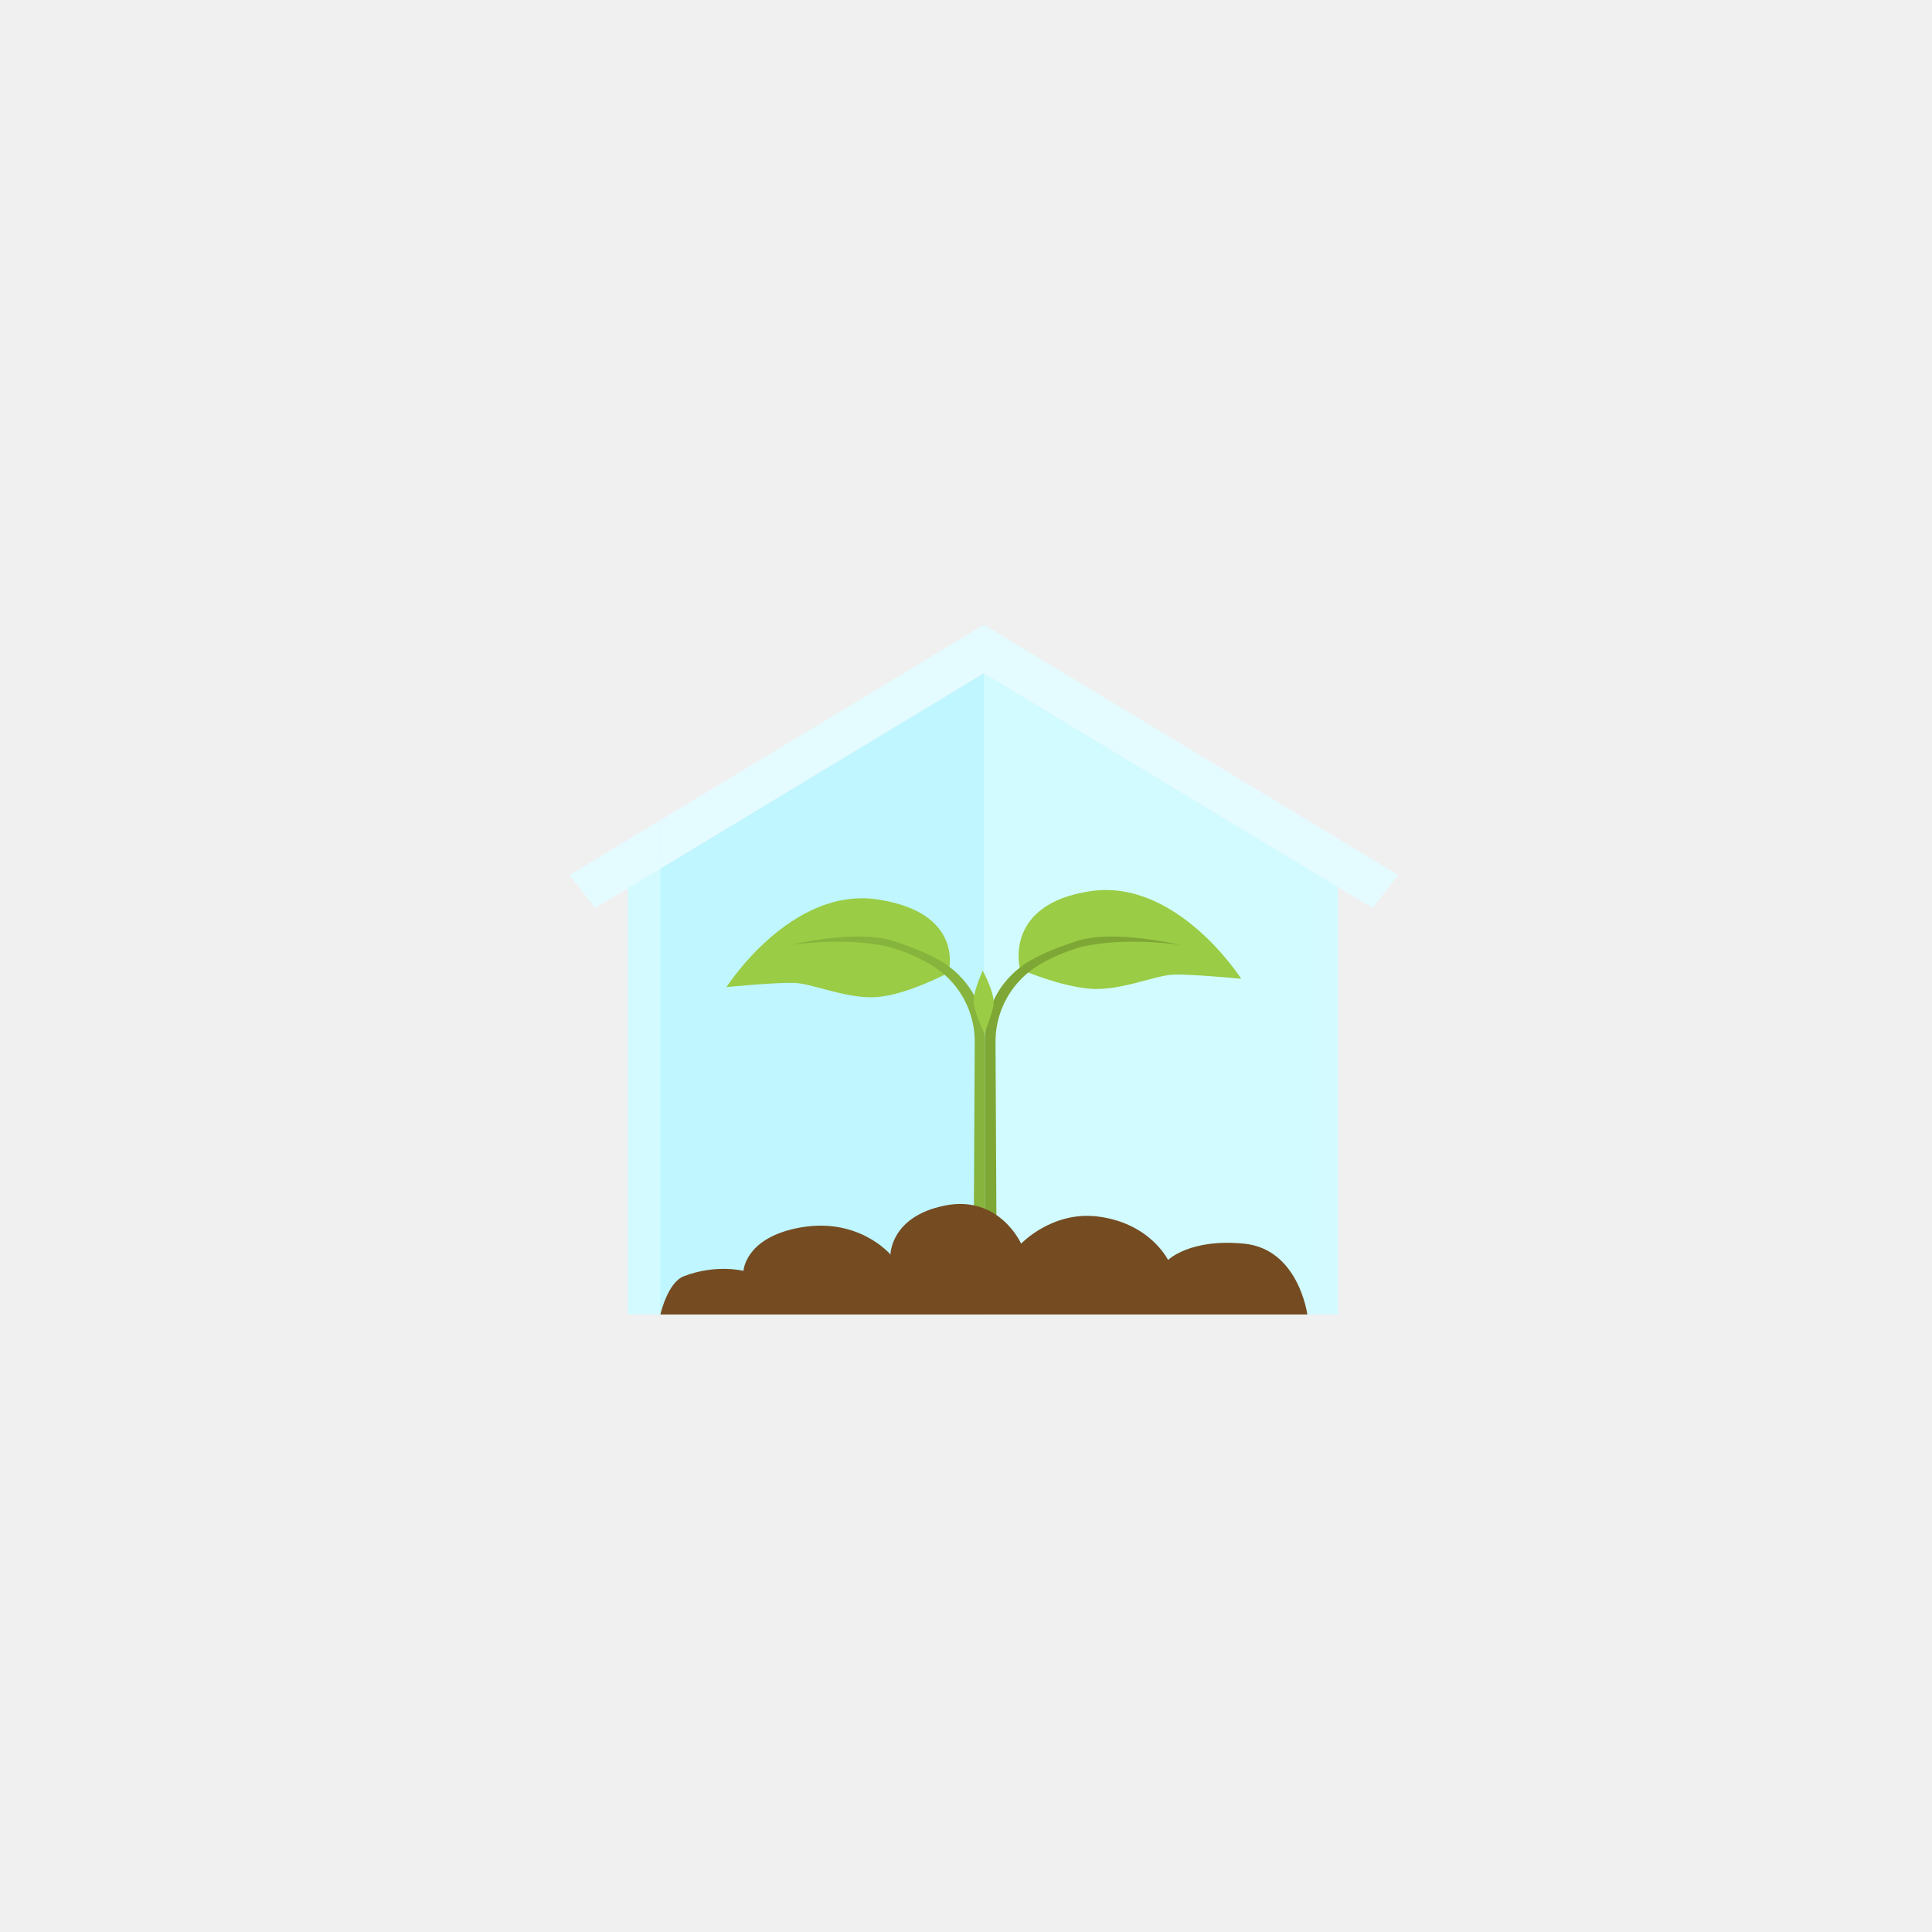
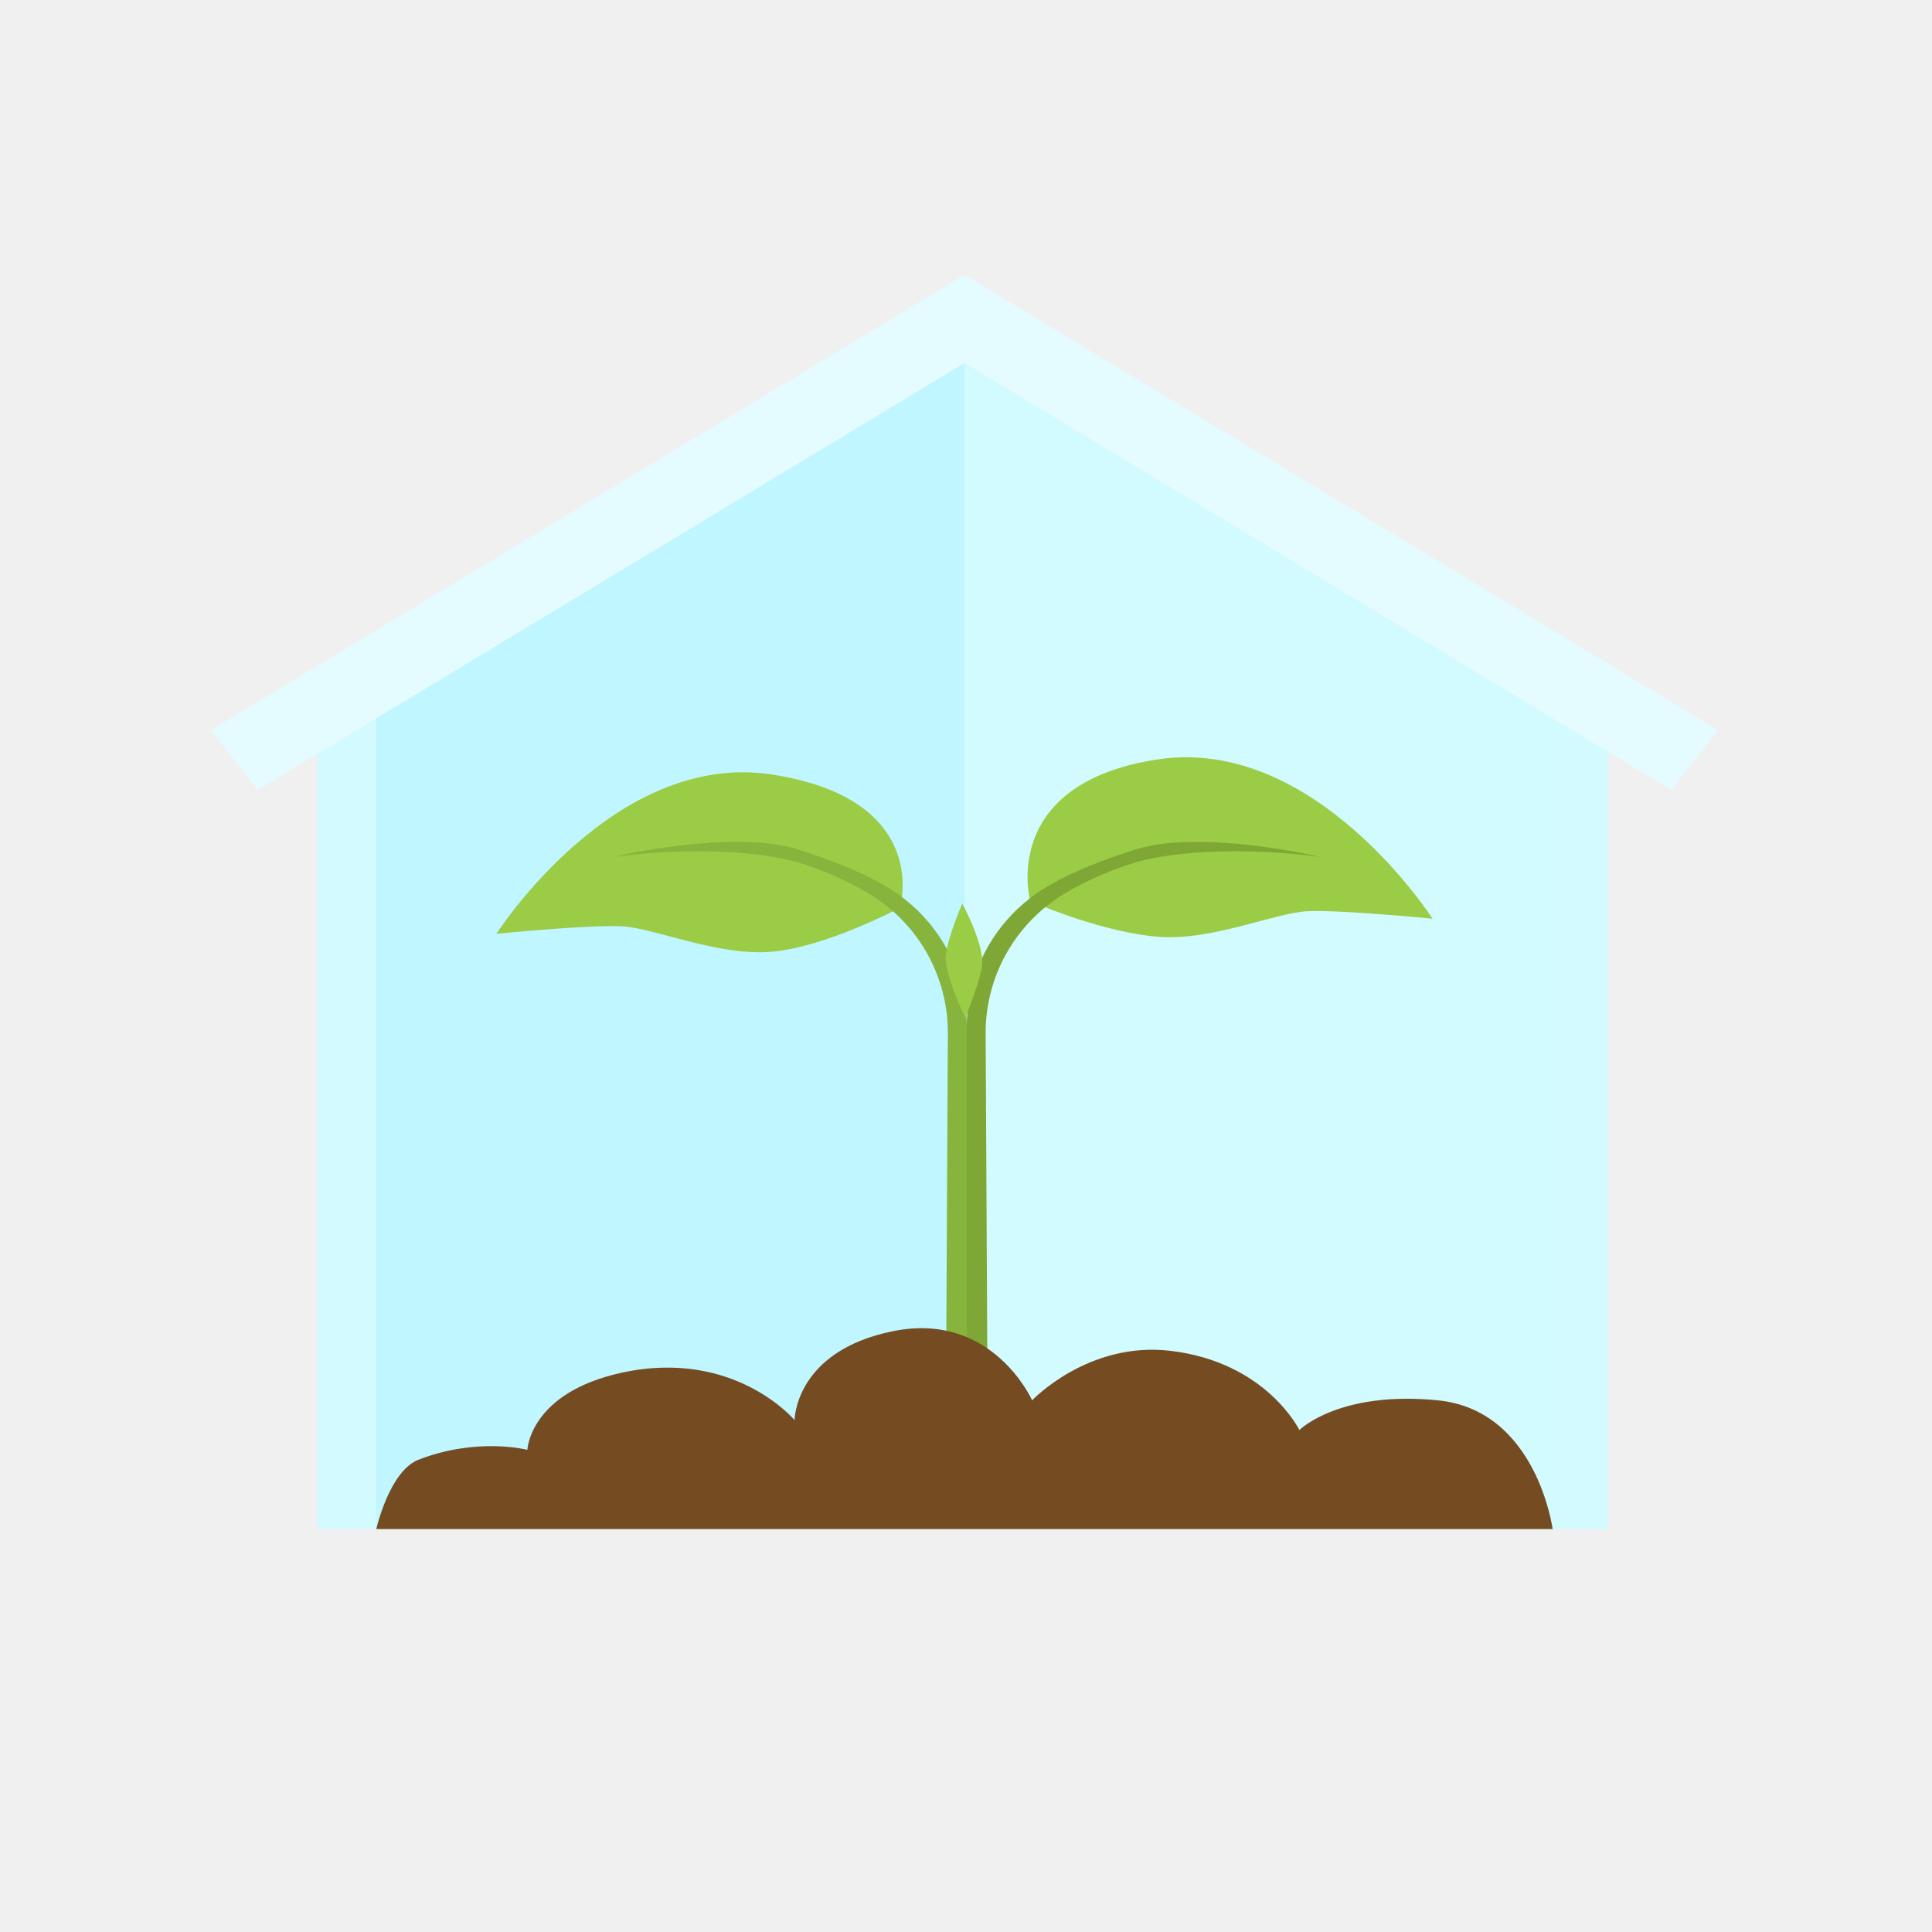
<svg xmlns="http://www.w3.org/2000/svg" version="1.1" x="0px" y="0px" viewBox="0 0 1122 1122" style="enable-background:new 0 0 1122 1122;" xml:space="preserve">
  <style type="text/css">
	.st0{display:none;}
	.st1{display:inline;}
	.st2{fill:#FFFFFF;}
	.st3{fill:#9DAA50;}
	.st4{fill:#616E7D;}
	.st5{fill:#754B21;}
	.st6{fill:#D3FBFF;}
	.st7{fill:#BFF6FF;}
	.st8{fill:#DD4B23;}
	.st9{fill:#F6F6F6;}
	.st10{fill:#F0F1F1;}
	.st11{fill:#C14320;}
	.st12{fill:#B8D6D3;}
	.st13{fill:#D4E6E3;}
	.st14{fill:#D1FBFF;}
	.st15{fill:#E4FBFF;}
	.st16{fill:#9ACC45;}
	.st17{fill:#86B43C;}
	.st18{fill:#7EA735;}
+ 	.st19{fill:#F4DA56;}
+ 	.st20{fill:#EDB931;}
+ 	.st21{fill:#F0C641;}
+ 	.st22{fill:#F7E587;}
</style>
  <g id="Bg" class="st0">
    <g class="st1">
      <g>
        <rect class="st2" width="1122" height="1122" />
      </g>
    </g>
  </g>
  <g id="Object" class="st0">
    <g class="st1">
      <path class="st3" d="M864.04,529.99c-47.12,0-86.55,32.86-96.66,76.89c-7.7-2.27-15.83-3.52-24.24-3.52    c-46.99,0-85.07,38.09-85.07,85.08c0,46.95,38.09,85.06,85.07,85.06h0.15h225.52v-0.01c36.62-0.29,66.19-30.06,66.19-66.73    c0-36.85-29.85-66.71-66.71-66.71c-1.9,0-3.77,0.1-5.64,0.26c0.39-3.64,0.65-7.33,0.65-11.08    C963.3,574.41,918.85,529.99,864.04,529.99z" />
      <path class="st4" d="M743.14,575.14c1.77,0,3.58,0.06,5.37,0.14c20.51-44.32,64.91-73.51,115.52-73.51    c65.32,0,119.32,49.37,126.63,112.75c4.18,0.99,8.17,2.5,12.15,4.07c4.26-16.57,6.8-33.83,6.8-51.73    c0-114.11-92.53-206.61-206.64-206.61c-20.48,0-40.22,3.01-58.86,8.55C719.45,261.78,623.7,181.96,509.23,181.96    c-133.15,0-241.06,107.94-241.06,241.07c0,9.11,0.53,18.09,1.53,26.95c-4.53-0.37-9.1-0.62-13.7-0.62    c-89.5,0-162.05,72.55-162.05,162.06c0,89.09,71.87,161.36,160.79,162.05v0.03h413.84c-23.66-20.78-38.72-51.17-38.72-85.06    C629.85,625.97,680.67,575.14,743.14,575.14z" />
      <path class="st3" d="M639.09,126.6l-2.79-0.4c-5.34,0-9.7,4.35-9.7,9.69v35.42c0,3.98,2.55,7.56,6.3,8.93    c56.23,20.14,101.37,63.46,123.95,118.85c1.47,3.58,4.91,5.88,8.75,5.88h36.1c3.11,0,6.05-1.53,7.87-4.06    c1.81-2.56,2.29-5.8,1.27-8.74C783.43,213.04,719.21,151.14,639.09,126.6z" />
      <path class="st4" d="M650.42,24.72l-2.1-0.2c-5.35,0-9.7,4.31-9.7,9.66v34.89c0,4.34,2.96,8.12,7.22,9.2    c103.13,25.68,185.02,105.25,213.77,207.72c1.13,4.09,4.88,6.96,9.11,6.96h34.99c3,0,5.78-1.39,7.62-3.76    c1.84-2.35,2.48-5.4,1.76-8.27C881.26,153.75,778.14,53.19,650.42,24.72z" />
    </g>
  </g>
  <g id="Layer_3">
    <g class="st0">
      <g class="st1">
        <g>
-           <circle class="st5" cx="626.82" cy="459.72" r="84.83" />
-         </g>
-         <g>
-           <circle class="st5" cx="518.58" cy="491.9" r="84.83" />
-         </g>
-         <g>
-           <path class="st5" d="M752.6,500.67c0,30.7-24.88,55.58-55.58,55.58c-30.7,0-55.58-24.88-55.58-55.58s24.88-55.58,55.58-55.58      C727.72,445.09,752.6,469.98,752.6,500.67z" />
-         </g>
-         <g>
-           <path class="st5" d="M477.63,497.75c0,30.7-24.88,55.58-55.58,55.58s-55.58-24.88-55.58-55.58c0-30.7,24.88-55.58,55.58-55.58      S477.63,467.05,477.63,497.75z" />
-         </g>
-         <g>
-           <rect x="369.4" y="500.67" class="st5" width="386.13" height="246.44" />
-         </g>
-       </g>
-       <g class="st1">
-         <g>
-           <g>
-             <path class="st6" d="M461.42,365.03c0,15.79,12.8,28.58,28.58,28.58v-88.92C490,304.69,461.42,349.24,461.42,365.03z" />
-           </g>
-           <g>
-             <path class="st7" d="M490,304.69v88.92c15.78,0,28.58-12.8,28.58-28.58C518.58,349.24,490,304.69,490,304.69z" />
-           </g>
-         </g>
-         <g>
-           <path class="st2" d="M486.29,370.32c0,4.68-3.79,8.47-8.47,8.47s-8.47-3.79-8.47-8.47c0-4.68,3.79-8.47,8.47-8.47      S486.29,365.64,486.29,370.32z" />
-         </g>
-       </g>
-       <g class="st1">
-         <g>
-           <g>
-             <path class="st6" d="M556.21,302.86c0,12.03,9.76,21.79,21.79,21.79v-67.79C578,256.86,556.21,290.82,556.21,302.86z" />
-           </g>
-           <g>
-             <path class="st7" d="M578,256.86v67.79c12.03,0,21.79-9.76,21.79-21.79C599.79,290.82,578,256.86,578,256.86z" />
-           </g>
-         </g>
-         <g>
-           <path class="st2" d="M575.18,306.89c0,3.57-2.89,6.46-6.46,6.46c-3.57,0-6.46-2.89-6.46-6.46c0-3.57,2.89-6.46,6.46-6.46      C572.28,300.44,575.18,303.33,575.18,306.89z" />
-         </g>
-       </g>
-       <g class="st1">
-         <g>
-           <g>
-             <path class="st6" d="M672.21,386.3c0,12.03,9.76,21.79,21.79,21.79v-67.79C694,340.29,672.21,374.26,672.21,386.3z" />
-           </g>
-           <g>
-             <path class="st7" d="M694,340.29v67.79c12.03,0,21.79-9.76,21.79-21.79C715.79,374.26,694,340.29,694,340.29z" />
-           </g>
-         </g>
-         <g>
-           <path class="st2" d="M691.18,390.33c0,3.57-2.89,6.46-6.46,6.46c-3.57,0-6.46-2.89-6.46-6.46c0-3.57,2.89-6.46,6.46-6.46      C688.28,383.87,691.18,386.77,691.18,390.33z" />
-         </g>
-       </g>
-       <g class="st1">
-         <g>
-           <g>
-             <path class="st6" d="M382.8,316.03c0,9.5,7.7,17.2,17.2,17.2v-53.5C400,279.73,382.8,306.54,382.8,316.03z" />
-           </g>
-           <g>
-             <path class="st7" d="M400,279.73v53.5c9.5,0,17.2-7.7,17.2-17.2C417.2,306.54,400,279.73,400,279.73z" />
-           </g>
-         </g>
-         <g>
-           <path class="st2" d="M397.77,319.22c0,2.81-2.28,5.09-5.09,5.09s-5.09-2.28-5.09-5.09c0-2.81,2.28-5.1,5.09-5.1      S397.77,316.4,397.77,319.22z" />
+           <circle class="st5" cx="658.6" cy="461.83" r="125.8" />
+         </g>
+         <g>
+           <circle class="st5" cx="498.1" cy="509.54" r="125.8" />
+         </g>
+         <g>
+           <path class="st5" d="M845.13,522.55c0,45.52-36.9,82.42-82.42,82.42c-45.52,0-82.42-36.9-82.42-82.42s36.9-82.42,82.42-82.42      C808.23,440.14,845.13,477.04,845.13,522.55z" />
+         </g>
+         <g>
+           <path class="st5" d="M437.37,518.22c0,45.52-36.9,82.42-82.42,82.42s-82.42-36.9-82.42-82.42c0-45.52,36.9-82.42,82.42-82.42      S437.37,472.7,437.37,518.22z" />
+         </g>
+         <g>
+           <rect x="276.87" y="522.55" class="st5" width="572.59" height="365.45" />
+         </g>
+       </g>
+       <g class="st1">
+         <g>
+           <g>
+             <path class="st6" d="M413.33,321.41c0,23.41,18.97,42.38,42.38,42.38V231.93C455.71,231.93,413.33,298,413.33,321.41z" />
+           </g>
+           <g>
+             <path class="st7" d="M455.71,231.93v131.86c23.41,0,42.38-18.97,42.38-42.38C498.1,298,455.71,231.93,455.71,231.93z" />
+           </g>
+         </g>
+         <g>
+           <path class="st2" d="M450.22,329.25c0,6.93-5.62,12.56-12.56,12.56c-6.94,0-12.56-5.62-12.56-12.56      c0-6.94,5.62-12.56,12.56-12.56C444.6,316.7,450.22,322.32,450.22,329.25z" />
+         </g>
+       </g>
+       <g class="st1">
+         <g>
+           <g>
+             <path class="st6" d="M553.9,229.22c0,17.85,14.47,32.31,32.31,32.31V161C586.21,161,553.9,211.37,553.9,229.22z" />
+           </g>
+           <g>
+             <path class="st7" d="M586.21,161v100.53c17.85,0,32.31-14.47,32.31-32.31C618.52,211.37,586.21,161,586.21,161z" />
+           </g>
+         </g>
+         <g>
+           <path class="st2" d="M582.02,235.2c0,5.29-4.29,9.57-9.57,9.57c-5.29,0-9.57-4.29-9.57-9.57c0-5.29,4.29-9.57,9.57-9.57      C577.73,225.63,582.02,229.91,582.02,235.2z" />
+         </g>
+       </g>
+       <g class="st1">
+         <g>
+           <g>
+             <path class="st6" d="M725.91,352.95c0,17.85,14.47,32.31,32.31,32.31V284.73C758.23,284.73,725.91,335.1,725.91,352.95z" />
+           </g>
+           <g>
+             <path class="st7" d="M758.23,284.73v100.53c17.85,0,32.31-14.47,32.31-32.31C790.54,335.1,758.23,284.73,758.23,284.73z" />
+           </g>
+         </g>
+         <g>
+           <path class="st2" d="M754.04,358.93c0,5.29-4.29,9.57-9.57,9.57s-9.57-4.29-9.57-9.57c0-5.29,4.29-9.57,9.57-9.57      S754.04,353.64,754.04,358.93z" />
+         </g>
+       </g>
+       <g class="st1">
+         <g>
+           <g>
+             <path class="st6" d="M296.75,248.75c0,14.08,11.42,25.5,25.5,25.5v-79.33C322.25,194.92,296.75,234.67,296.75,248.75z" />
+           </g>
+           <g>
+             <path class="st7" d="M322.25,194.92v79.33c14.08,0,25.5-11.42,25.5-25.5C347.75,234.67,322.25,194.92,322.25,194.92z" />
+           </g>
+         </g>
+         <g>
+           <path class="st2" d="M318.95,253.47c0,4.17-3.38,7.56-7.56,7.56c-4.17,0-7.56-3.38-7.56-7.56c0-4.17,3.38-7.56,7.56-7.56      C315.57,245.92,318.95,249.3,318.95,253.47z" />
        </g>
      </g>
    </g>
    <g class="st0">
      <g class="st1">
-         <rect x="614.52" y="351.49" class="st8" width="52.79" height="15.23" />
-       </g>
-       <g class="st1">
-         <rect x="614.52" y="394.64" class="st8" width="28.43" height="15.23" />
-       </g>
-       <g class="st1">
-         <rect x="614.52" y="437.79" class="st8" width="52.79" height="15.23" />
-       </g>
-       <g class="st1">
-         <rect x="614.52" y="480.94" class="st8" width="28.43" height="15.23" />
-       </g>
-       <g class="st1">
-         <rect x="614.52" y="524.08" class="st8" width="52.79" height="15.23" />
-       </g>
-       <g class="st1">
-         <rect x="614.52" y="567.23" class="st8" width="28.43" height="15.23" />
-       </g>
-       <g class="st1">
-         <rect x="614.52" y="610.38" class="st8" width="52.79" height="15.23" />
-       </g>
-       <g class="st1">
-         <g>
-           <g>
-             <path class="st9" d="M548.89,309.42v503.17c-0.06,0-0.06,0-0.06,0c-12,0-24.06-2.25-35.82-6.7       c-24.43-9.2-43.49-28.69-52.39-53.42c-15.78-43.98,0.79-91.13,38.68-114.46V363.51c0-29.85,22.23-54.09,49.52-54.09       C548.83,309.42,548.83,309.42,548.89,309.42z" />
-           </g>
-           <g>
-             <path class="st10" d="M643.07,718.29c0,51.96-42.21,94.24-94.18,94.3V309.42c27.23,0,49.4,24.24,49.4,54.09V638       C625.83,655.05,643.07,685.39,643.07,718.29z" />
-           </g>
-         </g>
-         <g>
-           <g>
-             <g>
-               <path class="st11" d="M606.78,718.26c0-22.71-13.39-43.46-34.12-52.85l-10.66-4.83v-11.7v-90.46        c0-9.61-6.01-17.72-13.13-17.77v235.63C580.81,776.24,606.78,750.23,606.78,718.26z" />
-             </g>
-           </g>
-           <g>
-             <g>
-               <path class="st8" d="M535.61,558.42v90.46v11.7l-10.66,4.83c-24.37,11.04-42.56,40.29-30.16,74.8        c5.36,14.92,16.39,26.19,31.05,31.72c7.63,2.88,15.36,4.34,22.97,4.34c0.02,0,0.04,0,0.07,0V540.65        c-0.02,0-0.04-0.01-0.07-0.01C541.66,540.64,535.61,548.78,535.61,558.42z" />
-             </g>
-           </g>
-           <g>
-             <g>
-               <path class="st12" d="M643.07,718.29c0,51.96-42.21,94.24-94.18,94.3v-18.15h0.18c0.55,0,1.04-0.06,1.58-0.12        c2.44-0.06,4.81-0.18,7.19-0.49c0.97-0.12,1.95-0.24,2.86-0.43c1.95-0.3,3.84-0.67,5.67-1.1c1.03-0.24,2.01-0.49,2.98-0.79        c1.89-0.49,3.66-1.1,5.48-1.77c0.85-0.3,1.71-0.55,2.56-0.91c2.31-0.91,4.51-1.95,6.7-3.11c0.3-0.12,0.61-0.24,0.85-0.43        c2.44-1.34,4.75-2.74,7.01-4.33c0.73-0.49,1.4-1.04,2.07-1.52c1.52-1.16,3.05-2.31,4.51-3.59l2.19-2.01        c1.34-1.22,2.62-2.5,3.84-3.84c0.67-0.73,1.34-1.46,1.95-2.19c1.34-1.52,2.56-3.11,3.78-4.75c0.43-0.61,0.91-1.16,1.34-1.77        c1.52-2.25,2.98-4.63,4.26-7.07c0.3-0.55,0.55-1.16,0.85-1.7c0.97-1.95,1.83-3.84,2.68-5.85c0.37-0.91,0.67-1.83,0.97-2.74        c0.61-1.77,1.22-3.53,1.71-5.36c0.3-1.04,0.55-2.01,0.79-2.99c0.43-1.95,0.79-3.9,1.1-5.85c0.12-0.91,0.3-1.77,0.37-2.68        c0.37-2.92,0.55-5.85,0.55-8.77c0-30.95-18.4-57.44-44.77-69.38V363.51c0-5-0.85-9.75-2.44-14.01        c-4.75-12.91-15.9-21.93-28.81-21.93v-18.15c27.23,0,49.4,24.24,49.4,54.09V638C625.83,655.05,643.07,685.39,643.07,718.29z" />
-             </g>
-           </g>
-           <g>
-             <g>
-               <path class="st13" d="M477.68,746.37c7.13,19.74,22.11,35.15,41.73,42.52c3.05,1.16,6.09,2.07,9.14,2.86        c0.85,0.24,1.71,0.43,2.62,0.61c2.25,0.49,4.57,0.91,6.82,1.22c0.79,0.12,1.58,0.24,2.38,0.37c2.86,0.3,5.67,0.49,8.47,0.49        c0,0,0,0,0.06,0v18.15c-0.06,0-0.06,0-0.06,0c-12,0-24.06-2.25-35.82-6.7c-24.43-9.2-43.49-28.69-52.39-53.42        c-15.78-43.98,0.79-91.13,38.68-114.46V363.51c0-29.85,22.23-54.09,49.52-54.09c0,0,0,0,0.06,0v18.15c-0.06,0-0.06,0-0.06,0        c-13.04,0-24.12,9.02-28.93,21.93c-1.58,4.26-2.44,9.02-2.44,14.01V648.9C483.35,664.31,462.58,704.21,477.68,746.37z" />
+         <rect x="638.12" y="225.62" class="st8" width="76.07" height="21.94" />
+       </g>
+       <g class="st1">
+         <rect x="638.12" y="287.79" class="st8" width="40.96" height="21.94" />
+       </g>
+       <g class="st1">
+         <rect x="638.12" y="349.97" class="st8" width="76.07" height="21.94" />
+       </g>
+       <g class="st1">
+         <rect x="638.12" y="412.14" class="st8" width="40.96" height="21.94" />
+       </g>
+       <g class="st1">
+         <rect x="638.12" y="474.31" class="st8" width="76.07" height="21.94" />
+       </g>
+       <g class="st1">
+         <rect x="638.12" y="536.48" class="st8" width="40.96" height="21.94" />
+       </g>
+       <g class="st1">
+         <rect x="638.12" y="598.65" class="st8" width="76.07" height="21.94" />
+       </g>
+       <g class="st1">
+         <g>
+           <g>
+             <path class="st9" d="M543.56,165v725c-0.09,0-0.09,0-0.09,0c-17.29,0-34.67-3.25-51.61-9.66       c-35.2-13.25-62.67-41.34-75.48-76.98c-22.73-63.37,1.14-131.31,55.73-164.92v-395.5c0-43.01,32.04-77.94,71.36-77.94       C543.47,165,543.47,165,543.56,165z" />
+           </g>
+           <g>
+             <path class="st10" d="M679.25,754.13c0,74.87-60.83,135.78-135.7,135.87V165c39.23,0,71.18,34.93,71.18,77.94v395.5       C654.41,663.02,679.25,706.73,679.25,754.13z" />
+           </g>
+         </g>
+         <g>
+           <g>
+             <g>
+               <path class="st11" d="M626.97,754.09c0-32.73-19.3-62.62-49.16-76.15l-15.36-6.96v-16.86V523.78        c0-13.84-8.66-25.54-18.92-25.61v339.51C589.55,837.63,626.97,800.16,626.97,754.09z" />
+             </g>
+           </g>
+           <g>
+             <g>
+               <path class="st8" d="M524.42,523.78v130.34v16.86l-15.36,6.96c-35.11,15.91-61.32,58.05-43.46,107.78        c7.72,21.5,23.61,37.73,44.74,45.71c11,4.15,22.13,6.25,33.1,6.25c0.03,0,0.06-0.01,0.09-0.01V498.17        c-0.03,0-0.06-0.01-0.09-0.01C533.13,498.16,524.42,509.89,524.42,523.78z" />
+             </g>
+           </g>
+           <g>
+             <g>
+               <path class="st12" d="M679.25,754.13c0,74.87-60.83,135.78-135.7,135.87v-26.16h0.26c0.79,0,1.49-0.09,2.28-0.18        c3.51-0.09,6.93-0.26,10.36-0.7c1.4-0.17,2.81-0.35,4.13-0.61c2.81-0.44,5.53-0.97,8.16-1.58c1.49-0.35,2.9-0.7,4.3-1.14        c2.72-0.7,5.27-1.58,7.9-2.54c1.23-0.44,2.46-0.79,3.69-1.32c3.34-1.32,6.5-2.81,9.66-4.48c0.44-0.18,0.88-0.35,1.23-0.61        c3.51-1.93,6.85-3.95,10.09-6.23c1.05-0.7,2.02-1.49,2.98-2.19c2.19-1.67,4.39-3.34,6.5-5.18l3.16-2.9        c1.93-1.76,3.77-3.6,5.53-5.53c0.97-1.05,1.93-2.11,2.81-3.16c1.93-2.19,3.69-4.48,5.44-6.85c0.61-0.88,1.32-1.67,1.93-2.55        c2.19-3.25,4.3-6.67,6.14-10.18c0.44-0.79,0.79-1.67,1.23-2.46c1.4-2.81,2.63-5.53,3.86-8.43c0.53-1.32,0.97-2.63,1.4-3.95        c0.88-2.54,1.76-5.09,2.46-7.72c0.44-1.49,0.79-2.9,1.14-4.3c0.61-2.81,1.14-5.62,1.58-8.43c0.18-1.32,0.44-2.54,0.53-3.86        c0.53-4.21,0.79-8.43,0.79-12.64c0-44.59-26.51-82.77-64.51-99.97V242.94c0-7.2-1.23-14.04-3.51-20.19        c-6.85-18.61-22.91-31.6-41.52-31.6V165c39.23,0,71.18,34.93,71.18,77.94v395.5C654.41,663.02,679.25,706.73,679.25,754.13z" />
+             </g>
+           </g>
+           <g>
+             <g>
+               <path class="st13" d="M440.95,794.59c10.27,28.44,31.86,50.64,60.12,61.26c4.39,1.67,8.78,2.98,13.17,4.13        c1.23,0.35,2.46,0.61,3.77,0.88c3.25,0.7,6.58,1.32,9.83,1.76c1.14,0.18,2.28,0.35,3.42,0.53c4.13,0.44,8.16,0.7,12.2,0.7        c0,0,0,0,0.09,0V890c-0.09,0-0.09,0-0.09,0c-17.29,0-34.67-3.25-51.61-9.66c-35.2-13.25-62.67-41.34-75.48-76.98        c-22.73-63.37,1.14-131.31,55.73-164.92v-395.5c0-43.01,32.04-77.94,71.36-77.94c0,0,0,0,0.09,0v26.16c-0.09,0-0.09,0-0.09,0        c-18.78,0-34.76,12.99-41.69,31.6c-2.28,6.14-3.51,12.99-3.51,20.19v411.21C449.11,676.36,419.18,733.85,440.95,794.59z" />
            </g>
          </g>
        </g>
      </g>
    </g>
    <g>
      <g>
-         <rect x="364.61" y="499.55" class="st6" width="412.4" height="263.83" />
-       </g>
-       <g>
-         <g>
-           <polygon class="st7" points="571.37,390.93 383.52,504.42 383.52,763.38 571.39,763.38 571.39,390.94     " />
-         </g>
-         <g>
-           <polygon class="st14" points="571.39,763.38 759.23,763.38 759.23,504.42 571.39,390.94     " />
-         </g>
-         <g>
-           <polygon class="st15" points="759.23,476.3 759.23,504.42 797.08,527.29 812.09,508.22     " />
-         </g>
-         <g>
-           <polygon class="st15" points="330.69,508.22 345.67,527.29 383.52,504.42 383.52,476.3     " />
-         </g>
-         <g>
-           <polygon class="st15" points="571.72,363 571.39,363.79 571.39,390.94 759.23,504.42 759.23,476.3     " />
-         </g>
-         <g>
-           <polygon class="st15" points="571.39,390.94 571.39,363.79 571.37,363.82 571.05,363 383.52,476.3 383.52,504.42 571.37,390.93           " />
-         </g>
-       </g>
-       <g>
-         <g>
-           <g>
-             <g>
-               <path class="st16" d="M550.51,565.08c0,0-23.51,12.48-40.79,13.92c-17.28,1.44-37.43-7.68-47.99-8.16s-39.83,2.4-39.83,2.4        s37.43-58.55,87.82-50.87c50.39,7.68,41.27,41.27,41.27,41.27L550.51,565.08z" />
-             </g>
-             <g>
-               <path class="st17" d="M572.11,602.92v138.49l-6.72-1.92l0.69-134.08c0.18-16.94-7.96-32.89-21.76-42.72        c-9.43-6.72-23.35-11.73-28.84-12.97c-25.43-5.76-56.63-0.96-56.63-0.96s38.39-9.12,59.51-2.4        c8.88,2.82,22.16,7.6,31.23,13.86C563.65,569.91,572.11,585.84,572.11,602.92z" />
-             </g>
-           </g>
-           <g>
-             <g>
-               <path class="st16" d="M595.62,564.12c0,0,20.15,8.64,37.43,10.08c17.28,1.44,37.43-7.68,47.99-8.16        c10.56-0.48,39.83,2.4,39.83,2.4s-37.43-58.55-87.82-50.87c-50.39,7.68-40.79,44.63-40.79,44.63L595.62,564.12z" />
-             </g>
-             <g>
-               <path class="st18" d="M572.11,602.92v138.49l6.72-1.92l-0.69-134.08c-0.18-16.94,7.96-32.89,21.76-42.72        c9.43-6.72,23.35-11.73,28.84-12.97c25.43-5.76,56.63-0.96,56.63-0.96s-38.39-9.12-59.51-2.4        c-8.88,2.82-22.16,7.6-31.23,13.86C580.56,569.91,572.11,585.84,572.11,602.92z" />
-             </g>
-           </g>
-           <g>
-             <path class="st16" d="M570.67,563.64c0,0,7.68,13.92,6.24,20.63c-1.44,6.72-5.28,15.84-5.28,15.84s-6.72-13.92-6.24-19.68       C565.87,574.67,570.67,563.64,570.67,563.64z" />
-           </g>
-         </g>
-       </g>
-       <g>
-         <path class="st5" d="M383.52,763.38h375.71c0,0-5.02-37.95-36.63-41.12c-31.61-3.16-44.25,9.48-44.25,9.48     s-10.47-21.61-41.09-25.29c-26.34-3.16-44.25,15.8-44.25,15.8s-12.64-28.45-44.26-22.13c-31.61,6.32-31.61,28.45-31.61,28.45     s-19.21-22.97-55.18-15.15c-29.46,6.4-30.17,24.64-30.17,24.64s-15.94-4.15-34.77,3.16     C387.69,744.85,383.52,763.38,383.52,763.38z" />
+         <rect x="184.16" y="408.28" class="st6" width="749.85" height="479.72" />
+       </g>
+       <g>
+         <g>
+           <polygon class="st7" points="560.11,210.79 218.54,417.13 218.54,888 560.13,888 560.13,210.8     " />
+         </g>
+         <g>
+           <polygon class="st14" points="560.13,888 901.68,888 901.68,417.13 560.13,210.8     " />
+         </g>
+         <g>
+           <polygon class="st15" points="901.68,366 901.68,417.13 970.5,458.71 997.78,424.05     " />
+         </g>
+         <g>
+           <polygon class="st15" points="122.47,424.05 149.72,458.71 218.54,417.13 218.54,366     " />
+         </g>
+         <g>
+           <polygon class="st15" points="560.74,160 560.13,161.44 560.13,210.8 901.68,417.13 901.68,366     " />
+         </g>
+         <g>
+           <polygon class="st15" points="560.13,210.8 560.13,161.44 560.11,161.48 559.51,160 218.54,366 218.54,417.13 560.11,210.79           " />
+         </g>
+       </g>
+       <g>
+         <g>
+           <g>
+             <g>
+               <path class="st16" d="M522.17,527.43c0,0-42.76,22.69-74.17,25.3c-31.41,2.62-68.06-13.96-87.25-14.83        c-19.2-0.87-72.42,4.36-72.42,4.36s68.06-106.45,159.68-92.49c91.62,13.96,75.04,75.04,75.04,75.04L522.17,527.43z" />
+             </g>
+             <g>
+               <path class="st17" d="M561.44,596.23v251.82l-12.22-3.49l1.25-243.8c0.32-30.81-14.47-59.8-39.56-77.68        c-17.15-12.21-42.46-21.33-52.43-23.58c-46.25-10.47-102.96-1.74-102.96-1.74s69.8-16.58,108.2-4.36        c16.14,5.13,40.29,13.82,56.79,25.2C546.07,536.22,561.44,565.18,561.44,596.23z" />
+             </g>
+           </g>
+           <g>
+             <g>
+               <path class="st16" d="M604.19,525.68c0,0,36.65,15.71,68.06,18.32c31.41,2.62,68.06-13.96,87.25-14.83        c19.2-0.87,72.42,4.36,72.42,4.36s-68.06-106.45-159.68-92.49c-91.62,13.96-74.17,81.15-74.17,81.15L604.19,525.68z" />
+             </g>
+             <g>
+               <path class="st18" d="M561.44,596.23v251.82l12.22-3.49l-1.25-243.8c-0.33-30.81,14.47-59.8,39.56-77.68        c17.14-12.21,42.46-21.33,52.43-23.58c46.24-10.47,102.96-1.74,102.96-1.74s-69.8-16.58-108.2-4.36        c-16.14,5.13-40.29,13.82-56.79,25.2C576.81,536.22,561.44,565.18,561.44,596.23z" />
+             </g>
+           </g>
+           <g>
+             <path class="st16" d="M558.82,524.81c0,0,13.96,25.3,11.34,37.52c-2.62,12.22-9.6,28.79-9.6,28.79s-12.22-25.3-11.34-35.78       C550.09,544.88,558.82,524.81,558.82,524.81z" />
+           </g>
+         </g>
+       </g>
+       <g>
+         <path class="st5" d="M218.54,888h683.14c0,0-9.13-69.01-66.61-74.76c-57.48-5.75-80.47,17.24-80.47,17.24     s-19.03-39.3-74.72-45.98c-47.9-5.75-80.47,28.74-80.47,28.74s-22.99-51.73-80.47-40.23c-57.48,11.5-57.48,51.73-57.48,51.73     s-34.94-41.77-100.33-27.56c-53.56,11.64-54.86,44.8-54.86,44.8s-28.98-7.54-63.22,5.75C226.11,854.3,218.54,888,218.54,888z" />
+       </g>
+     </g>
+     <g class="st0">
+       <g class="st1">
+         <g>
+           <g>
+             <g>
+               <path class="st16" d="M300.2,202.14c135.1,0,244.62,109.52,244.62,244.62v89.63c0,135.1-109.52,244.62-244.62,244.62h-8.71        c-135.1,0-244.62-109.52-244.62-244.62v-89.63c0-135.1,109.52-244.62,244.62-244.62H300.2L300.2,202.14z M300.2,162.27h-8.71        C134.62,162.27,7,289.89,7,446.76v89.63c0,156.87,127.62,284.49,284.49,284.49h8.71c156.87,0,284.49-127.62,284.49-284.49        v-89.63C584.69,289.89,457.07,162.27,300.2,162.27L300.2,162.27z" />
+             </g>
+           </g>
+           <g>
+             <g>
+               <rect x="572.83" y="482.87" class="st19" width="311.9" height="17.42" />
+             </g>
+           </g>
+         </g>
+         <g>
+           <g>
+             <g>
+               <path class="st17" d="M1065.39,322.88l-46.21,46.21l81.4,81.4l0.46-0.46c25.26-25.27,25.26-66.23,0-91.49L1065.39,322.88z" />
+             </g>
+           </g>
+           <g>
+             <g>
+               <path class="st16" d="M1065.39,322.88l-38.92-38.92c-25.26-25.26-66.23-25.26-91.49,0l-0.46,0.46l84.66,84.66L1065.39,322.88z        " />
+             </g>
+           </g>
+           <g>
+             <g>
+               <polygon class="st20" points="956.67,431.6 974.99,449.92 1100.59,450.49 1019.19,369.09       " />
+             </g>
+           </g>
+           <g>
+             <g>
+               <polygon class="st21" points="1019.19,369.09 934.52,284.42 935.09,410.03 956.67,431.6       " />
+             </g>
+           </g>
+           <g>
+             <g>
+               <polygon class="st21" points="605.13,783.14 637.61,834.37 974.99,449.92 956.67,431.6       " />
+             </g>
+           </g>
+           <g>
+             <g>
+               <polygon class="st19" points="935.09,410.03 575.87,736.97 605.13,783.14 956.67,431.6       " />
+             </g>
+           </g>
+         </g>
+         <g>
+           <g>
+             <g>
+               <path class="st19" d="M195.35,406.86l-33.4,480.59h239.67V350.12H256.18C224.14,350.12,197.57,374.9,195.35,406.86z" />
+             </g>
+           </g>
+           <g>
+             <g>
+               <path class="st22" d="M364.31,387.51c0,0-18.59,12.45-39.83,16.42c-33.42,6.25-59.28,38.6-61.22,72.54l-21.33,373.64h-39.96        l27.24-391.76c2.45-35.15,30.35-63.17,65.5-65.74L364.31,387.51z" />
+             </g>
+           </g>
+           <g>
+             <g>
+               <path class="st21" d="M547.07,350.12H401.62v537.34H641.3l-33.4-480.59C605.67,374.9,579.1,350.12,547.07,350.12z" />
+             </g>
+           </g>
+           <g>
+             <g>
+               <polygon class="st20" points="601.21,850.11 439.01,850.11 439.01,820.97 572.21,820.97 575.87,461.08       " />
+             </g>
+           </g>
+         </g>
+       </g>
+       <g class="st1">
+         <g>
+           <g>
+             <path class="st6" d="M346.17,690.32c0,31.04,25.16,56.2,56.2,56.2V571.67C402.37,571.67,346.17,659.28,346.17,690.32z" />
+           </g>
+           <g>
+             <path class="st7" d="M402.37,571.67v174.84c31.04,0,56.2-25.16,56.2-56.2C458.57,659.28,402.37,571.67,402.37,571.67z" />
+           </g>
+         </g>
+         <g>
+           <path class="st2" d="M395.09,700.72c0,9.2-7.45,16.65-16.65,16.65c-9.2,0-16.65-7.46-16.65-16.65c0-9.2,7.45-16.65,16.65-16.65      C387.63,684.07,395.09,691.53,395.09,700.72z" />
+         </g>
      </g>
    </g>
  </g>
</svg>
